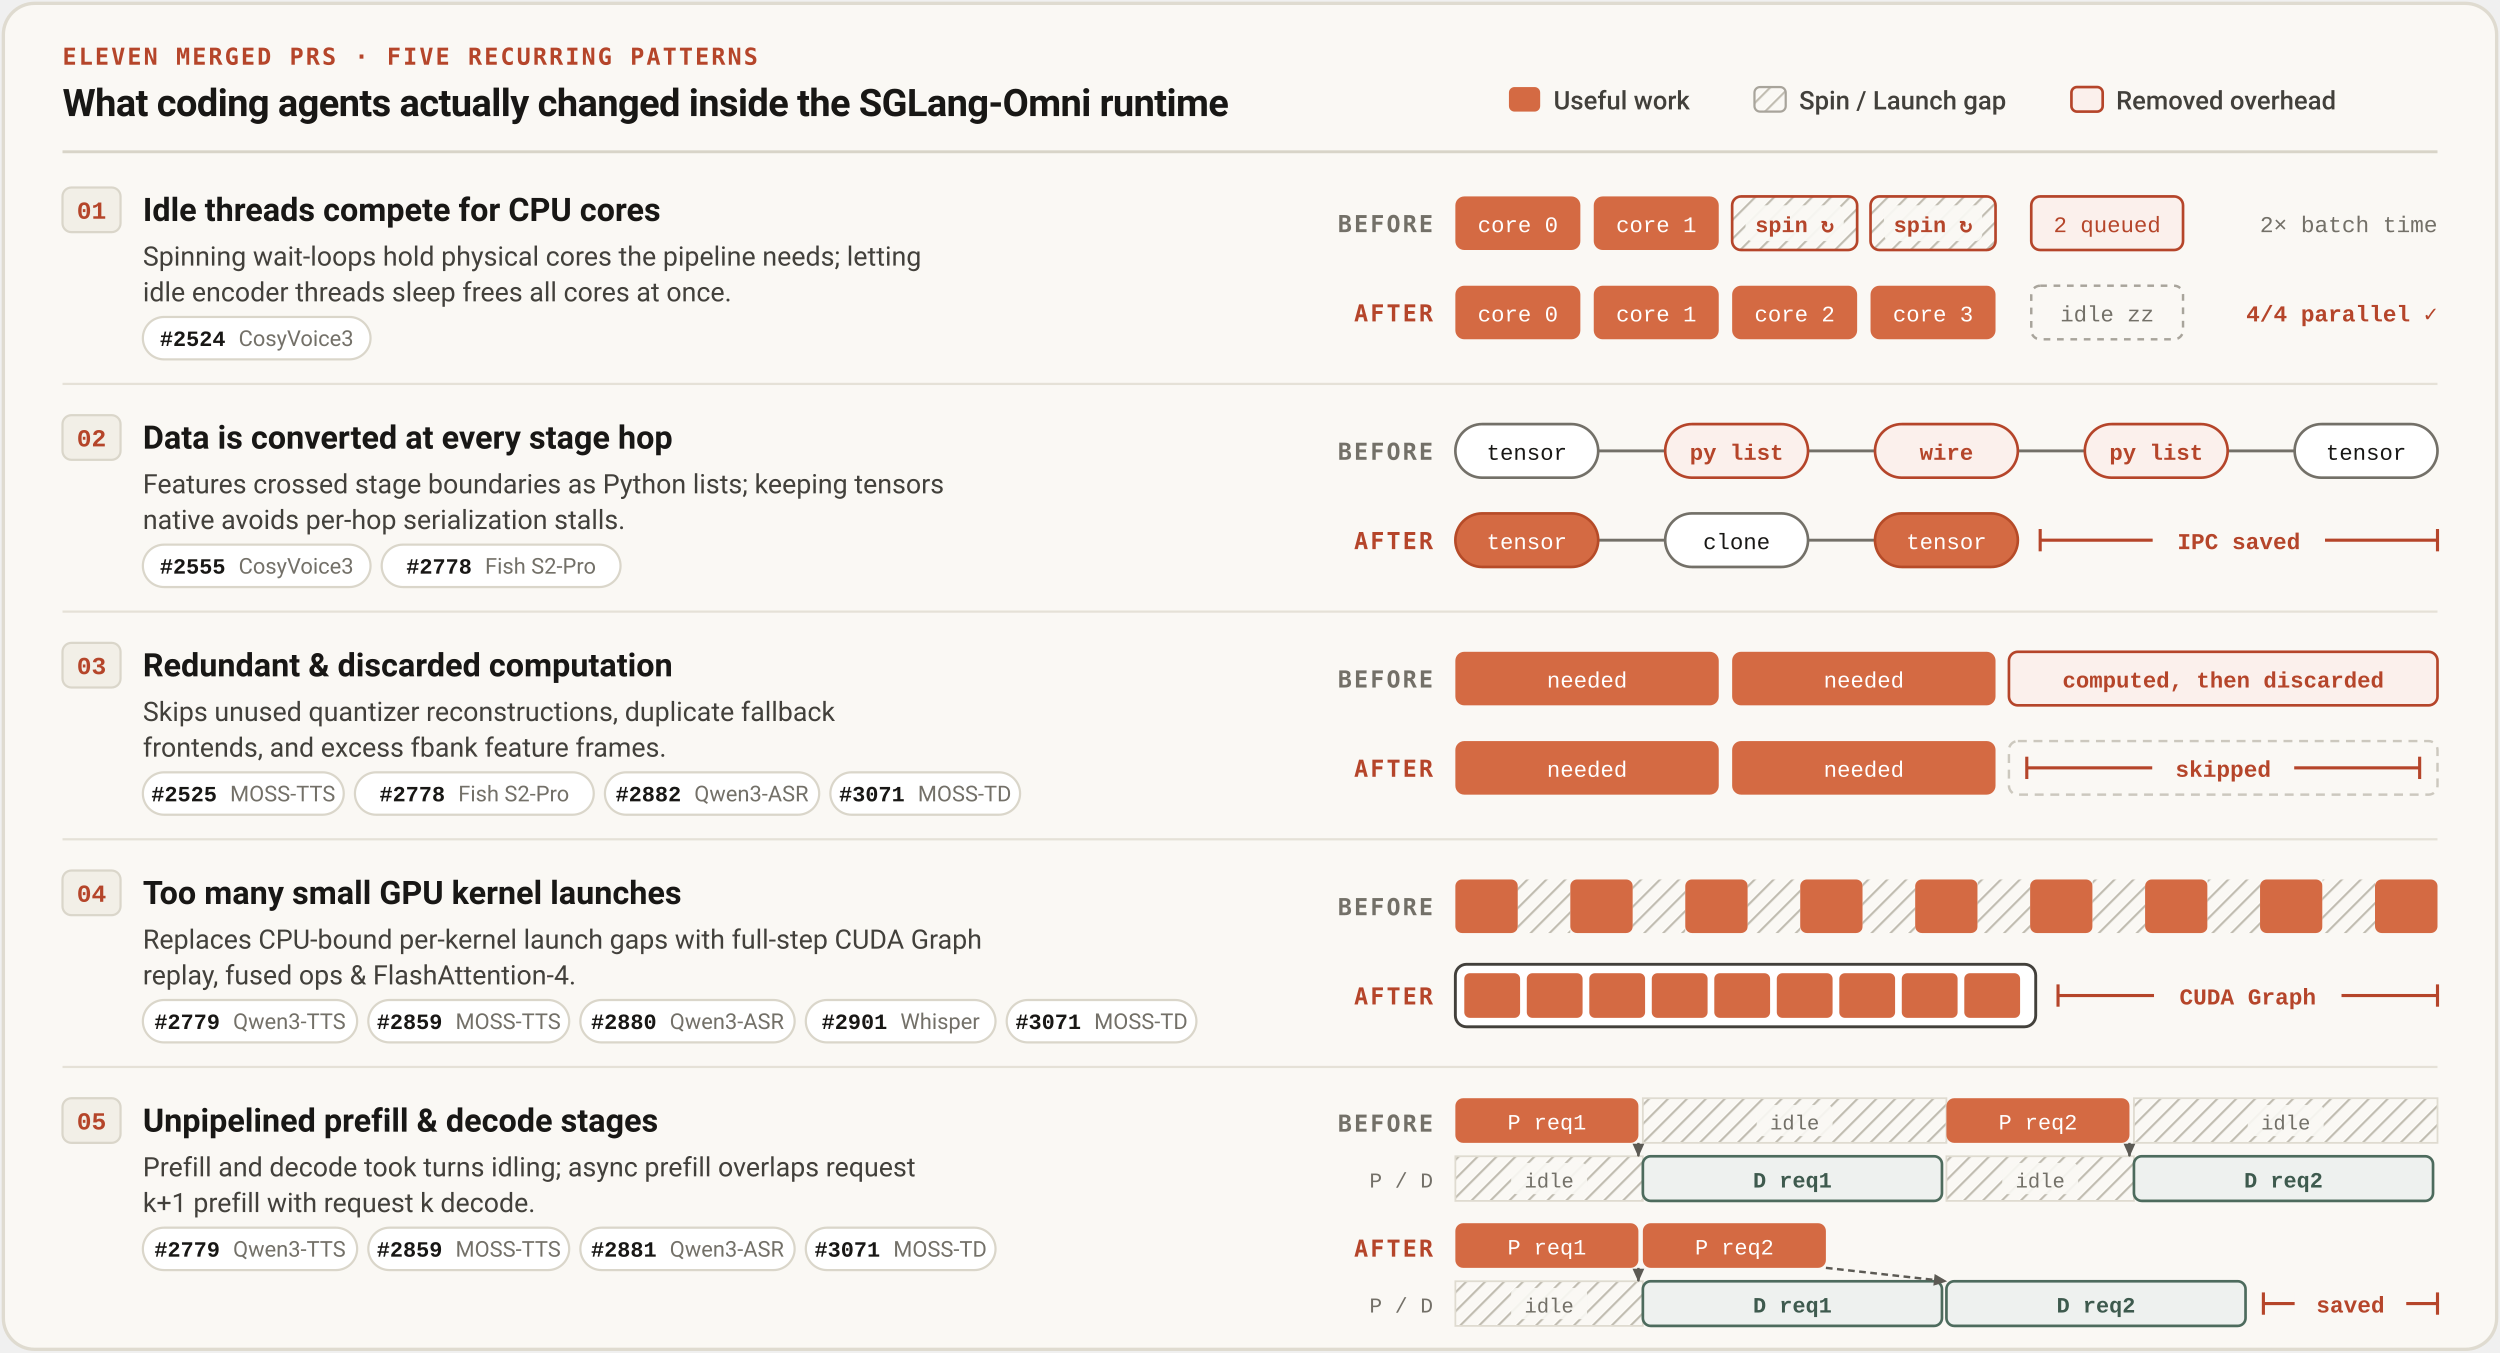
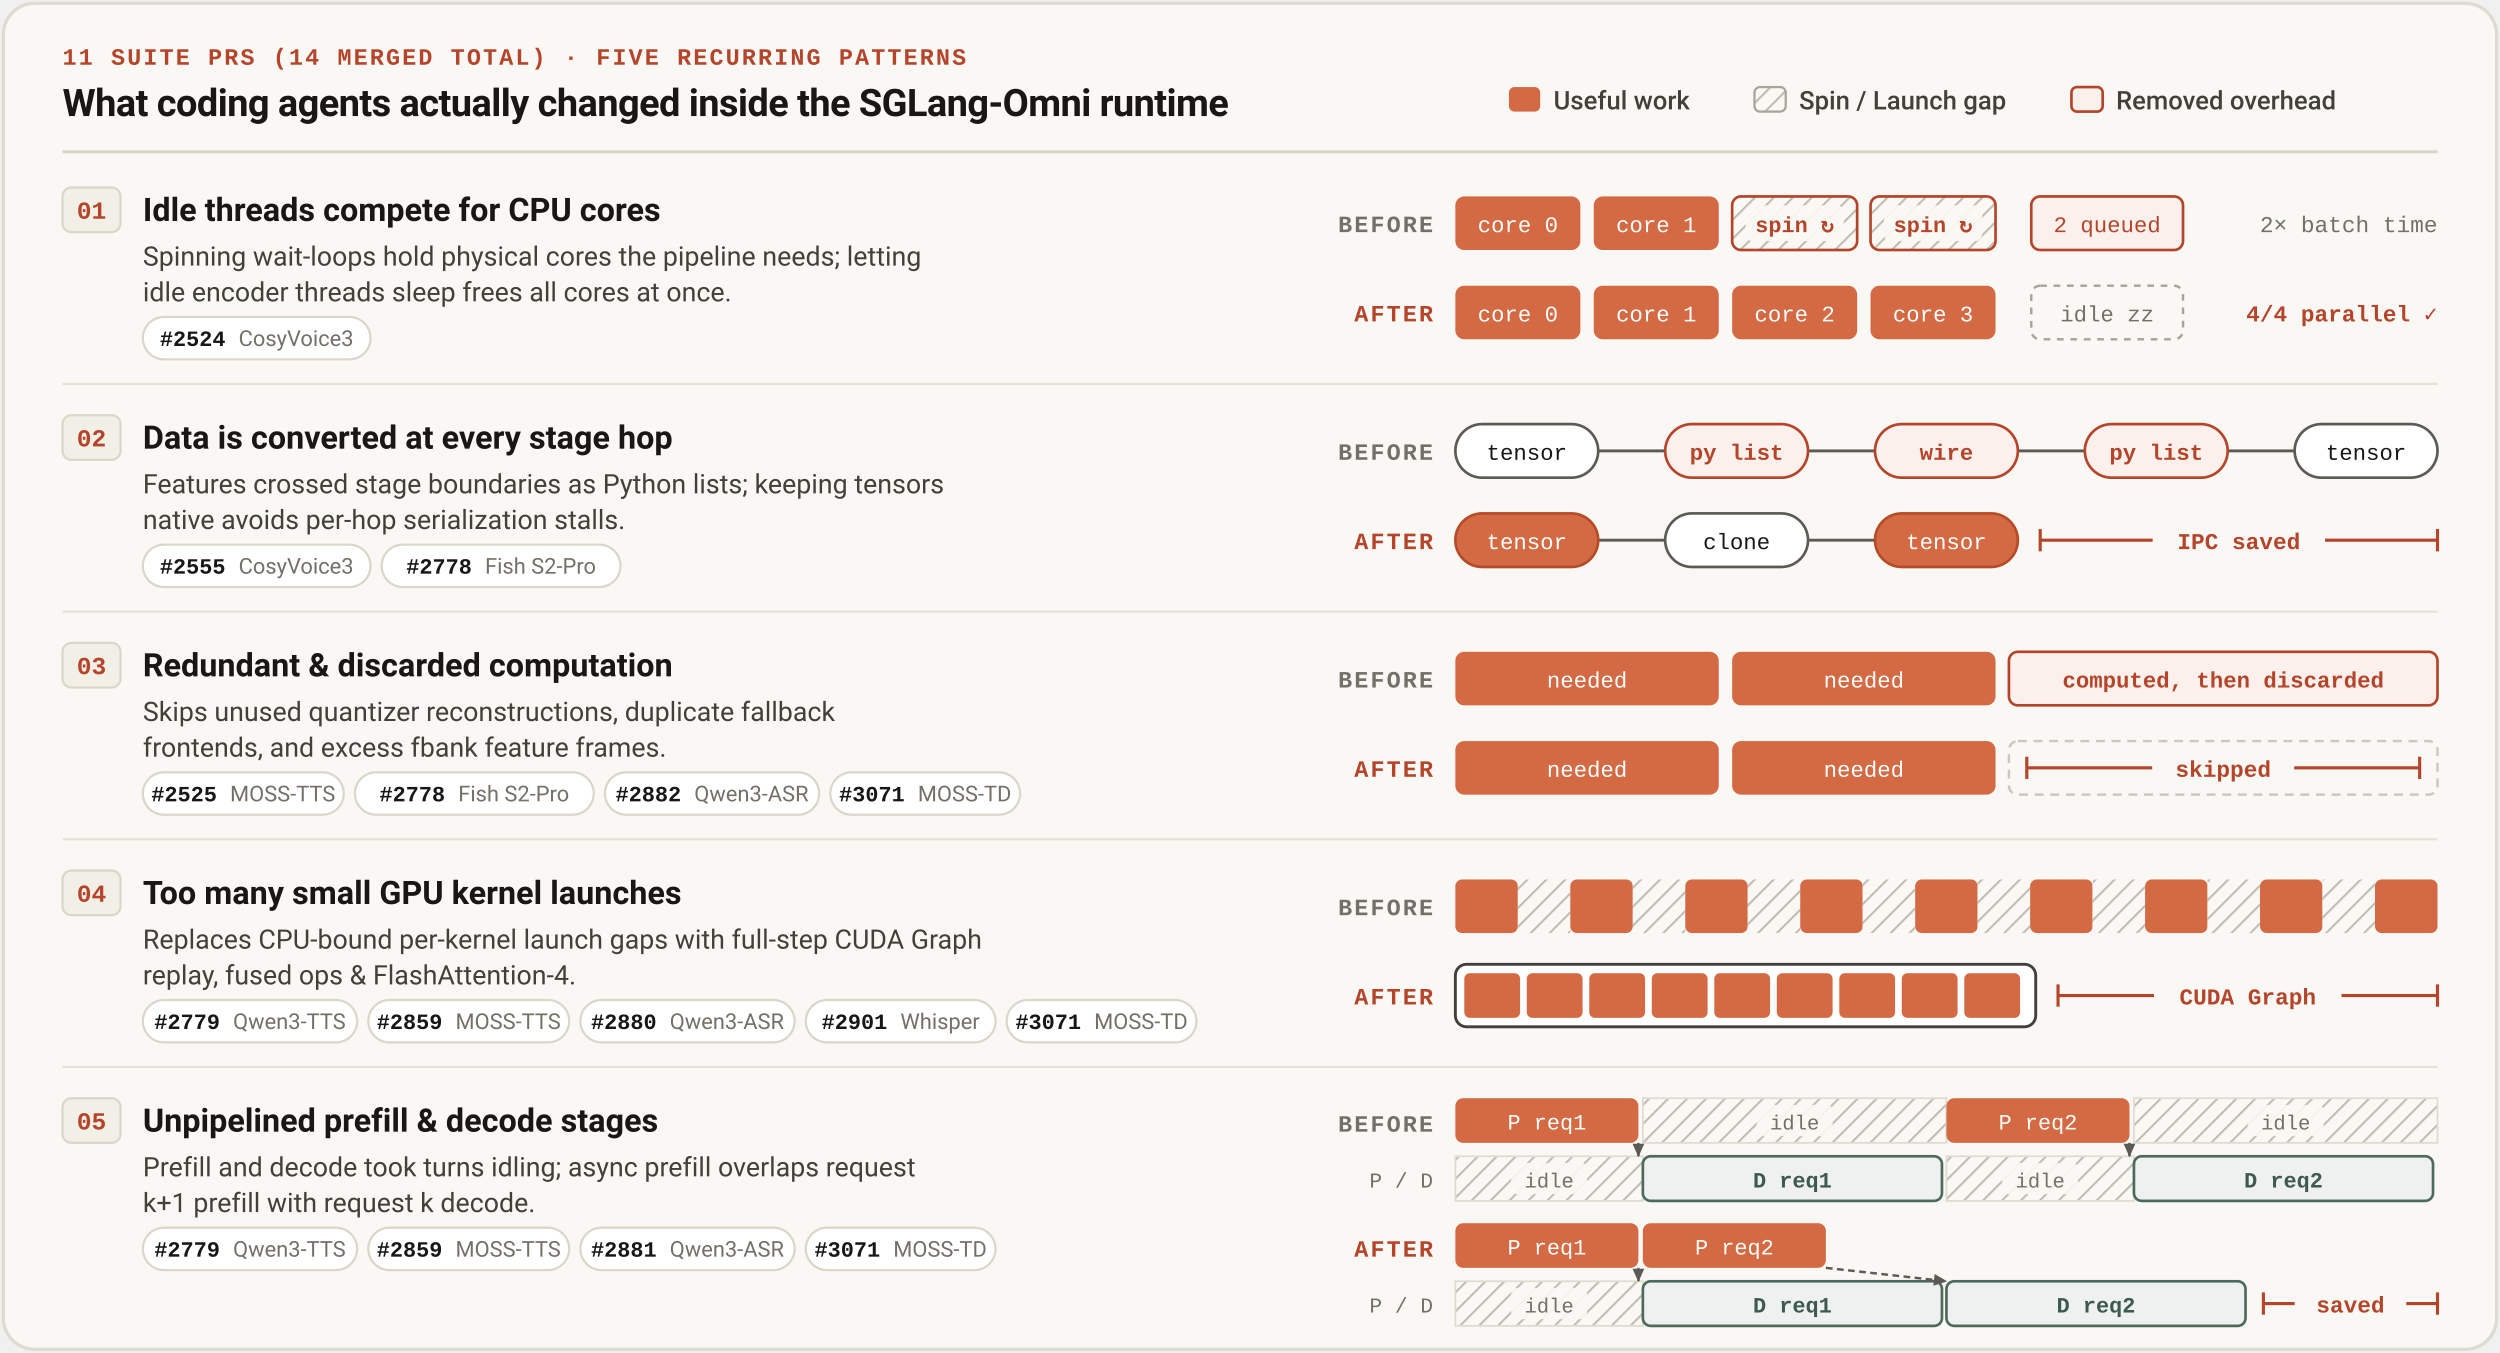
- <svg xmlns="http://www.w3.org/2000/svg" viewBox="0 0 1120 606" width="1120" height="606" role="img" aria-label="Five serving optimization patterns across 11 merged SGLang-Omni PRs">
+ <svg xmlns="http://www.w3.org/2000/svg" viewBox="0 0 1120 606" width="1120" height="606" role="img" aria-label="Five serving optimization patterns across 11 merged SGLang-Omni PRs for this benchmark suite">
  <defs>
    <style>
    .sans { font-family: -apple-system, BlinkMacSystemFont, "Segoe UI", Roboto, "Helvetica Neue", Arial, sans-serif; }
    .mono { font-family: ui-monospace, SFMono-Regular, "SF Mono", Menlo, Consolas, "Liberation Mono", monospace; }
-     .cap  { font-family: ui-monospace, SFMono-Regular, "SF Mono", Menlo, Consolas, monospace; font-size: 10.5px; font-weight: 600; letter-spacing: 0.09em; }
+     .cap  { font-family: ui-monospace, SFMono-Regular, "SF Mono", Menlo, Consolas, "Liberation Mono", monospace; font-size: 10.5px; font-weight: 600; letter-spacing: 0.09em; }
    .tx   { fill: #181715; }
    .tx2  { fill: #42403B; }
    .tx3  { fill: #737068; }
    .txr  { fill: #B5452A; }
    .txa  { fill: #A66816; }
    .txm  { fill: #3E5A4E; }
    .txw  { fill: #FFFFFF; }
    .txw2 { fill: #FFF3ED; }
    .w4   { font-weight: 400; }
    .w5   { font-weight: 500; }
    .w6   { font-weight: 600; }
    .w7   { font-weight: 700; }
</style>
    <pattern id="hatch" width="6" height="6" patternUnits="userSpaceOnUse" patternTransform="rotate(45)">
      <rect width="6" height="6" fill="#FAF8F4" />
      <line x1="0" y1="0" x2="0" y2="6" stroke="#C5C1B6" stroke-width="2" />
    </pattern>
    <marker id="p-arr" viewBox="0 0 10 10" refX="8.5" refY="5" markerWidth="6" markerHeight="6" orient="auto">
      <path d="M0 1L9 5L0 9z" fill="#5C5A54" />
    </marker>
  </defs>
  <rect x="1.5" y="1.5" width="1117" height="603" rx="14" fill="#FAF8F4" stroke="#DFDBD0" stroke-width="1.5" />
-   <text x="28" y="29" class="cap txr">ELEVEN MERGED PRS · FIVE RECURRING PATTERNS</text>
+   <text x="28" y="29" class="cap txr">11 SUITE PRS (14 MERGED TOTAL) · FIVE RECURRING PATTERNS</text>
  <text x="28" y="52" class="sans w6 tx" font-size="17" letter-spacing="-0.015em">What coding agents actually changed inside the SGLang-Omni runtime</text>
  <rect x="676" y="39" width="14" height="11" rx="2.5" fill="#D46A43" />
  <text x="696" y="49" class="sans w5 tx2" font-size="11.5">Useful work</text>
  <rect x="786" y="39" width="14" height="11" rx="2.5" fill="url(#hatch)" stroke="#A8A49B" stroke-width="1" />
  <text x="806" y="49" class="sans w5 tx2" font-size="11.5">Spin / Launch gap</text>
  <rect x="928" y="39" width="14" height="11" rx="2.5" fill="#FBF0EC" stroke="#B5452A" stroke-width="1.2" />
  <text x="948" y="49" class="sans w5 tx2" font-size="11.5">Removed overhead</text>
  <line x1="28" y1="68" x2="1092" y2="68" stroke="#D8D4C8" stroke-width="1.3" />
  <rect x="28" y="84" width="26" height="20" rx="4" fill="#F2EFE7" stroke="#DAD6CA" stroke-width="1" />
  <text x="41" y="98" text-anchor="middle" class="mono w6 txr" font-size="11">01</text>
  <text x="64" y="99" class="sans w6 tx" font-size="14.5">Idle threads compete for CPU cores</text>
  <text x="64" y="119" class="sans tx2" font-size="12">Spinning wait-loops hold physical cores the pipeline needs; letting</text>
  <text x="64" y="135" class="sans tx2" font-size="12">idle encoder threads sleep frees all cores at once.</text>
  <rect x="64" y="142" width="102" height="19" rx="9.5" fill="#FFFFFF" stroke="#DAD6CA" stroke-width="1" />
  <text x="115.0" y="155" text-anchor="middle" class="mono w6 tx" font-size="9.8">#2524 <tspan class="sans w4 tx3" font-size="9.8">CosyVoice3</tspan>
  </text>
  <line x1="28" y1="172" x2="1092" y2="172" stroke="#E5E1D7" stroke-width="1" />
  <rect x="28" y="186" width="26" height="20" rx="4" fill="#F2EFE7" stroke="#DAD6CA" stroke-width="1" />
  <text x="41" y="200" text-anchor="middle" class="mono w6 txr" font-size="11">02</text>
  <text x="64" y="201" class="sans w6 tx" font-size="14.5">Data is converted at every stage hop</text>
  <text x="64" y="221" class="sans tx2" font-size="12">Features crossed stage boundaries as Python lists; keeping tensors</text>
  <text x="64" y="237" class="sans tx2" font-size="12">native avoids per-hop serialization stalls.</text>
  <rect x="64" y="244" width="102" height="19" rx="9.5" fill="#FFFFFF" stroke="#DAD6CA" stroke-width="1" />
  <text x="115.0" y="257" text-anchor="middle" class="mono w6 tx" font-size="9.8">#2555 <tspan class="sans w4 tx3" font-size="9.8">CosyVoice3</tspan>
  </text>
  <rect x="171" y="244" width="107" height="19" rx="9.5" fill="#FFFFFF" stroke="#DAD6CA" stroke-width="1" />
  <text x="224.5" y="257" text-anchor="middle" class="mono w6 tx" font-size="9.8">#2778 <tspan class="sans w4 tx3" font-size="9.8">Fish S2-Pro</tspan>
  </text>
  <line x1="28" y1="274" x2="1092" y2="274" stroke="#E5E1D7" stroke-width="1" />
  <rect x="28" y="288" width="26" height="20" rx="4" fill="#F2EFE7" stroke="#DAD6CA" stroke-width="1" />
  <text x="41" y="302" text-anchor="middle" class="mono w6 txr" font-size="11">03</text>
  <text x="64" y="303" class="sans w6 tx" font-size="14.5">Redundant &amp; discarded computation</text>
  <text x="64" y="323" class="sans tx2" font-size="12">Skips unused quantizer reconstructions, duplicate fallback</text>
  <text x="64" y="339" class="sans tx2" font-size="12">frontends, and excess fbank feature frames.</text>
  <rect x="64" y="346" width="90" height="19" rx="9.5" fill="#FFFFFF" stroke="#DAD6CA" stroke-width="1" />
  <text x="109.0" y="359" text-anchor="middle" class="mono w6 tx" font-size="9.8">#2525 <tspan class="sans w4 tx3" font-size="9.8">MOSS-TTS</tspan>
  </text>
  <rect x="159" y="346" width="107" height="19" rx="9.5" fill="#FFFFFF" stroke="#DAD6CA" stroke-width="1" />
  <text x="212.5" y="359" text-anchor="middle" class="mono w6 tx" font-size="9.8">#2778 <tspan class="sans w4 tx3" font-size="9.8">Fish S2-Pro</tspan>
  </text>
  <rect x="271" y="346" width="96" height="19" rx="9.5" fill="#FFFFFF" stroke="#DAD6CA" stroke-width="1" />
  <text x="319.0" y="359" text-anchor="middle" class="mono w6 tx" font-size="9.8">#2882 <tspan class="sans w4 tx3" font-size="9.8">Qwen3-ASR</tspan>
  </text>
  <rect x="372" y="346" width="85" height="19" rx="9.5" fill="#FFFFFF" stroke="#DAD6CA" stroke-width="1" />
  <text x="414.5" y="359" text-anchor="middle" class="mono w6 tx" font-size="9.8">#3071 <tspan class="sans w4 tx3" font-size="9.8">MOSS-TD</tspan>
  </text>
  <line x1="28" y1="376" x2="1092" y2="376" stroke="#E5E1D7" stroke-width="1" />
  <rect x="28" y="390" width="26" height="20" rx="4" fill="#F2EFE7" stroke="#DAD6CA" stroke-width="1" />
  <text x="41" y="404" text-anchor="middle" class="mono w6 txr" font-size="11">04</text>
  <text x="64" y="405" class="sans w6 tx" font-size="14.5">Too many small GPU kernel launches</text>
  <text x="64" y="425" class="sans tx2" font-size="12">Replaces CPU-bound per-kernel launch gaps with full-step CUDA Graph</text>
  <text x="64" y="441" class="sans tx2" font-size="12">replay, fused ops &amp; FlashAttention-4.</text>
  <rect x="64" y="448" width="96" height="19" rx="9.5" fill="#FFFFFF" stroke="#DAD6CA" stroke-width="1" />
  <text x="112.0" y="461" text-anchor="middle" class="mono w6 tx" font-size="9.8">#2779 <tspan class="sans w4 tx3" font-size="9.8">Qwen3-TTS</tspan>
  </text>
  <rect x="165" y="448" width="90" height="19" rx="9.5" fill="#FFFFFF" stroke="#DAD6CA" stroke-width="1" />
  <text x="210.0" y="461" text-anchor="middle" class="mono w6 tx" font-size="9.8">#2859 <tspan class="sans w4 tx3" font-size="9.8">MOSS-TTS</tspan>
  </text>
  <rect x="260" y="448" width="96" height="19" rx="9.5" fill="#FFFFFF" stroke="#DAD6CA" stroke-width="1" />
  <text x="308.0" y="461" text-anchor="middle" class="mono w6 tx" font-size="9.8">#2880 <tspan class="sans w4 tx3" font-size="9.8">Qwen3-ASR</tspan>
  </text>
  <rect x="361" y="448" width="85" height="19" rx="9.5" fill="#FFFFFF" stroke="#DAD6CA" stroke-width="1" />
  <text x="403.5" y="461" text-anchor="middle" class="mono w6 tx" font-size="9.8">#2901 <tspan class="sans w4 tx3" font-size="9.8">Whisper</tspan>
  </text>
  <rect x="451" y="448" width="85" height="19" rx="9.5" fill="#FFFFFF" stroke="#DAD6CA" stroke-width="1" />
  <text x="493.5" y="461" text-anchor="middle" class="mono w6 tx" font-size="9.8">#3071 <tspan class="sans w4 tx3" font-size="9.8">MOSS-TD</tspan>
  </text>
  <line x1="28" y1="478" x2="1092" y2="478" stroke="#E5E1D7" stroke-width="1" />
  <rect x="28" y="492" width="26" height="20" rx="4" fill="#F2EFE7" stroke="#DAD6CA" stroke-width="1" />
  <text x="41" y="506" text-anchor="middle" class="mono w6 txr" font-size="11">05</text>
  <text x="64" y="507" class="sans w6 tx" font-size="14.5">Unpipelined prefill &amp; decode stages</text>
  <text x="64" y="527" class="sans tx2" font-size="12">Prefill and decode took turns idling; async prefill overlaps request</text>
  <text x="64" y="543" class="sans tx2" font-size="12">k+1 prefill with request k decode.</text>
  <rect x="64" y="550" width="96" height="19" rx="9.5" fill="#FFFFFF" stroke="#DAD6CA" stroke-width="1" />
  <text x="112.0" y="563" text-anchor="middle" class="mono w6 tx" font-size="9.8">#2779 <tspan class="sans w4 tx3" font-size="9.8">Qwen3-TTS</tspan>
  </text>
  <rect x="165" y="550" width="90" height="19" rx="9.5" fill="#FFFFFF" stroke="#DAD6CA" stroke-width="1" />
  <text x="210.0" y="563" text-anchor="middle" class="mono w6 tx" font-size="9.8">#2859 <tspan class="sans w4 tx3" font-size="9.8">MOSS-TTS</tspan>
  </text>
  <rect x="260" y="550" width="96" height="19" rx="9.5" fill="#FFFFFF" stroke="#DAD6CA" stroke-width="1" />
  <text x="308.0" y="563" text-anchor="middle" class="mono w6 tx" font-size="9.8">#2881 <tspan class="sans w4 tx3" font-size="9.8">Qwen3-ASR</tspan>
  </text>
  <rect x="361" y="550" width="85" height="19" rx="9.5" fill="#FFFFFF" stroke="#DAD6CA" stroke-width="1" />
  <text x="403.5" y="563" text-anchor="middle" class="mono w6 tx" font-size="9.8">#3071 <tspan class="sans w4 tx3" font-size="9.8">MOSS-TD</tspan>
  </text>
  <text x="642" y="104" text-anchor="end" class="cap tx3">BEFORE</text>
  <text x="642" y="144" text-anchor="end" class="cap txr">AFTER</text>
  <rect x="652" y="88" width="56" height="24" rx="4" fill="#D46A43" />
  <text x="680" y="104" text-anchor="middle" class="mono w5 txw" font-size="10">core 0</text>
  <rect x="714" y="88" width="56" height="24" rx="4" fill="#D46A43" />
  <text x="742" y="104" text-anchor="middle" class="mono w5 txw" font-size="10">core 1</text>
  <rect x="776" y="88" width="56" height="24" rx="4" fill="url(#hatch)" stroke="#B5452A" stroke-width="1.2" />
  <rect x="782" y="92" width="44" height="16" rx="3" fill="#FAF8F4" fill-opacity="0.92" />
  <text x="804" y="104" text-anchor="middle" class="mono w6 txr" font-size="9.8">spin ↻</text>
  <rect x="838" y="88" width="56" height="24" rx="4" fill="url(#hatch)" stroke="#B5452A" stroke-width="1.2" />
  <rect x="844" y="92" width="44" height="16" rx="3" fill="#FAF8F4" fill-opacity="0.92" />
  <text x="866" y="104" text-anchor="middle" class="mono w6 txr" font-size="9.8">spin ↻</text>
  <rect x="910" y="88" width="68" height="24" rx="4" fill="#FBF0EC" stroke="#B5452A" stroke-width="1.2" />
  <text x="944" y="104" text-anchor="middle" class="mono w5 txr" font-size="10">2 queued</text>
  <text x="1092" y="104" text-anchor="end" class="mono tx3" font-size="10.2">2× batch time</text>
  <rect x="652" y="128" width="56" height="24" rx="4" fill="#D46A43" />
  <text x="680" y="144" text-anchor="middle" class="mono w5 txw" font-size="10">core 0</text>
  <rect x="714" y="128" width="56" height="24" rx="4" fill="#D46A43" />
  <text x="742" y="144" text-anchor="middle" class="mono w5 txw" font-size="10">core 1</text>
  <rect x="776" y="128" width="56" height="24" rx="4" fill="#D46A43" />
  <text x="804" y="144" text-anchor="middle" class="mono w5 txw" font-size="10">core 2</text>
  <rect x="838" y="128" width="56" height="24" rx="4" fill="#D46A43" />
  <text x="866" y="144" text-anchor="middle" class="mono w5 txw" font-size="10">core 3</text>
  <rect x="910" y="128" width="68" height="24" rx="4" fill="#FAF8F4" stroke="#A8A49B" stroke-width="1.1" stroke-dasharray="3 3" />
  <text x="944" y="144" text-anchor="middle" class="mono tx3" font-size="10">idle zz</text>
  <text x="1092" y="144" text-anchor="end" class="mono w6 txr" font-size="10.2">4/4 parallel ✓</text>
  <text x="642" y="206" text-anchor="end" class="cap tx3">BEFORE</text>
  <text x="642" y="246" text-anchor="end" class="cap txr">AFTER</text>
-   <line x1="682" y1="202" x2="1062" y2="202" stroke="#737068" stroke-width="1.3" />
-   <rect x="652" y="190" width="64" height="24" rx="12" fill="#FFFFFF" stroke="#737068" stroke-width="1.2" />
+   <line x1="682" y1="202" x2="1062" y2="202" stroke="#5C5A54" stroke-width="1.3" />
+   <rect x="652" y="190" width="64" height="24" rx="12" fill="#FFFFFF" stroke="#5C5A54" stroke-width="1.2" />
  <text x="684" y="206" text-anchor="middle" class="mono tx w5" font-size="10">tensor</text>
  <rect x="746" y="190" width="64" height="24" rx="12" fill="#FBF0EC" stroke="#B5452A" stroke-width="1.2" />
  <text x="778" y="206" text-anchor="middle" class="mono txr w6" font-size="10">py list</text>
  <rect x="840" y="190" width="64" height="24" rx="12" fill="#FBF0EC" stroke="#B5452A" stroke-width="1.2" />
  <text x="872" y="206" text-anchor="middle" class="mono txr w6" font-size="10">wire</text>
  <rect x="934" y="190" width="64" height="24" rx="12" fill="#FBF0EC" stroke="#B5452A" stroke-width="1.2" />
  <text x="966" y="206" text-anchor="middle" class="mono txr w6" font-size="10">py list</text>
-   <rect x="1028" y="190" width="64" height="24" rx="12" fill="#FFFFFF" stroke="#737068" stroke-width="1.2" />
+   <rect x="1028" y="190" width="64" height="24" rx="12" fill="#FFFFFF" stroke="#5C5A54" stroke-width="1.2" />
  <text x="1060" y="206" text-anchor="middle" class="mono tx w5" font-size="10">tensor</text>
-   <line x1="682" y1="242" x2="870" y2="242" stroke="#737068" stroke-width="1.3" />
+   <line x1="682" y1="242" x2="870" y2="242" stroke="#5C5A54" stroke-width="1.3" />
  <rect x="652" y="230" width="64" height="24" rx="12" fill="#D46A43" stroke="#B64B28" stroke-width="1.2" />
  <text x="684" y="246" text-anchor="middle" class="mono txw w5" font-size="10">tensor</text>
-   <rect x="746" y="230" width="64" height="24" rx="12" fill="#FFFFFF" stroke="#737068" stroke-width="1.2" />
+   <rect x="746" y="230" width="64" height="24" rx="12" fill="#FFFFFF" stroke="#5C5A54" stroke-width="1.2" />
  <text x="778" y="246" text-anchor="middle" class="mono tx w5" font-size="10">clone</text>
  <rect x="840" y="230" width="64" height="24" rx="12" fill="#D46A43" stroke="#B64B28" stroke-width="1.2" />
  <text x="872" y="246" text-anchor="middle" class="mono txw w5" font-size="10">tensor</text>
  <path d="M914 242H1092M914 237V247M1092 237V247" stroke="#B5452A" stroke-width="1.4" fill="none" />
  <rect x="964.4" y="234" width="77.2" height="16" rx="3" fill="#FAF8F4" />
  <text x="1003.0" y="246" text-anchor="middle" class="mono w6 txr" font-size="10.2">IPC saved</text>
  <text x="642" y="308" text-anchor="end" class="cap tx3">BEFORE</text>
  <text x="642" y="348" text-anchor="end" class="cap txr">AFTER</text>
  <rect x="652" y="292" width="118" height="24" rx="4" fill="#D46A43" />
  <text x="711" y="308" text-anchor="middle" class="mono w5 txw" font-size="10">needed</text>
  <rect x="776" y="292" width="118" height="24" rx="4" fill="#D46A43" />
  <text x="835" y="308" text-anchor="middle" class="mono w5 txw" font-size="10">needed</text>
  <rect x="652" y="332" width="118" height="24" rx="4" fill="#D46A43" />
  <text x="711" y="348" text-anchor="middle" class="mono w5 txw" font-size="10">needed</text>
  <rect x="776" y="332" width="118" height="24" rx="4" fill="#D46A43" />
  <text x="835" y="348" text-anchor="middle" class="mono w5 txw" font-size="10">needed</text>
  <rect x="900" y="292" width="192" height="24" rx="4" fill="#FBF0EC" stroke="#B5452A" stroke-width="1.2" />
  <text x="996.0" y="308" text-anchor="middle" class="mono w6 txr" font-size="10">computed, then discarded</text>
  <rect x="900" y="332" width="192" height="24" rx="4" fill="none" stroke="#CCC8BE" stroke-width="1.1" stroke-dasharray="4 3" />
  <path d="M908 344H1084M908 339V349M1084 339V349" stroke="#B5452A" stroke-width="1.4" fill="none" />
  <rect x="964.2" y="336" width="63.6" height="16" rx="3" fill="#FAF8F4" />
  <text x="996.0" y="348" text-anchor="middle" class="mono w6 txr" font-size="10.2">skipped</text>
  <text x="642" y="410" text-anchor="end" class="cap tx3">BEFORE</text>
  <text x="642" y="450" text-anchor="end" class="cap txr">AFTER</text>
  <rect x="652.0" y="394" width="28" height="24" rx="3" fill="#D46A43" />
  <rect x="680.0" y="394" width="23.5" height="24" fill="url(#hatch)" />
  <rect x="703.5" y="394" width="28" height="24" rx="3" fill="#D46A43" />
  <rect x="731.5" y="394" width="23.5" height="24" fill="url(#hatch)" />
  <rect x="755.0" y="394" width="28" height="24" rx="3" fill="#D46A43" />
  <rect x="783.0" y="394" width="23.5" height="24" fill="url(#hatch)" />
  <rect x="806.5" y="394" width="28" height="24" rx="3" fill="#D46A43" />
  <rect x="834.5" y="394" width="23.5" height="24" fill="url(#hatch)" />
  <rect x="858.0" y="394" width="28" height="24" rx="3" fill="#D46A43" />
  <rect x="886.0" y="394" width="23.5" height="24" fill="url(#hatch)" />
  <rect x="909.5" y="394" width="28" height="24" rx="3" fill="#D46A43" />
  <rect x="937.5" y="394" width="23.5" height="24" fill="url(#hatch)" />
  <rect x="961.0" y="394" width="28" height="24" rx="3" fill="#D46A43" />
  <rect x="989.0" y="394" width="23.5" height="24" fill="url(#hatch)" />
  <rect x="1012.5" y="394" width="28" height="24" rx="3" fill="#D46A43" />
  <rect x="1040.5" y="394" width="23.5" height="24" fill="url(#hatch)" />
  <rect x="1064.0" y="394" width="28" height="24" rx="3" fill="#D46A43" />
  <rect x="652" y="432" width="260" height="28" rx="5" fill="#FFFFFF" stroke="#42403B" stroke-width="1.3" />
  <rect x="656" y="436" width="25" height="20" rx="2.5" fill="#D46A43" />
  <rect x="684" y="436" width="25" height="20" rx="2.5" fill="#D46A43" />
  <rect x="712" y="436" width="25" height="20" rx="2.5" fill="#D46A43" />
  <rect x="740" y="436" width="25" height="20" rx="2.5" fill="#D46A43" />
  <rect x="768" y="436" width="25" height="20" rx="2.5" fill="#D46A43" />
  <rect x="796" y="436" width="25" height="20" rx="2.5" fill="#D46A43" />
  <rect x="824" y="436" width="25" height="20" rx="2.5" fill="#D46A43" />
  <rect x="852" y="436" width="25" height="20" rx="2.5" fill="#D46A43" />
  <rect x="880" y="436" width="25" height="20" rx="2.5" fill="#D46A43" />
  <path d="M922 446H1092M922 441V451M1092 441V451" stroke="#B5452A" stroke-width="1.4" fill="none" />
  <rect x="965.0" y="438" width="84.0" height="16" rx="3" fill="#FAF8F4" />
  <text x="1007.0" y="450" text-anchor="middle" class="mono w6 txr" font-size="10.2">CUDA Graph</text>
  <text x="642" y="507" text-anchor="end" class="cap tx3">BEFORE</text>
  <text x="642" y="532" text-anchor="end" class="mono tx3" font-size="9.5">P / D</text>
  <text x="642" y="563" text-anchor="end" class="cap txr">AFTER</text>
  <text x="642" y="588" text-anchor="end" class="mono tx3" font-size="9.5">P / D</text>
  <rect x="652" y="492" width="82" height="20" rx="3.5" fill="#D46A43" />
  <text x="693.0" y="506" text-anchor="middle" class="mono w5 txw" font-size="9.8">P req1</text>
  <rect x="736" y="492" width="136" height="20" fill="url(#hatch)" stroke="#DFDBD0" stroke-width="0.8" />
  <rect x="787.0" y="495" width="34" height="14" rx="2.5" fill="#FAF8F4" fill-opacity="0.9" />
  <text x="804.0" y="506" text-anchor="middle" class="mono tx3" font-size="9.2">idle</text>
  <rect x="872" y="492" width="82" height="20" rx="3.5" fill="#D46A43" />
  <text x="913.0" y="506" text-anchor="middle" class="mono w5 txw" font-size="9.8">P req2</text>
  <rect x="956" y="492" width="136" height="20" fill="url(#hatch)" stroke="#DFDBD0" stroke-width="0.8" />
  <rect x="1007.0" y="495" width="34" height="14" rx="2.5" fill="#FAF8F4" fill-opacity="0.9" />
  <text x="1024.0" y="506" text-anchor="middle" class="mono tx3" font-size="9.2">idle</text>
  <rect x="652" y="518" width="84" height="20" fill="url(#hatch)" stroke="#DFDBD0" stroke-width="0.8" />
  <rect x="677.0" y="521" width="34" height="14" rx="2.5" fill="#FAF8F4" fill-opacity="0.9" />
  <text x="694.0" y="532" text-anchor="middle" class="mono tx3" font-size="9.2">idle</text>
  <rect x="736" y="518" width="134" height="20" rx="3.5" fill="#EEF1EF" stroke="#4D6B5D" stroke-width="1.2" />
  <text x="803.0" y="532" text-anchor="middle" class="mono w6 txm" font-size="9.8">D req1</text>
  <rect x="872" y="518" width="84" height="20" fill="url(#hatch)" stroke="#DFDBD0" stroke-width="0.8" />
  <rect x="897.0" y="521" width="34" height="14" rx="2.5" fill="#FAF8F4" fill-opacity="0.9" />
  <text x="914.0" y="532" text-anchor="middle" class="mono tx3" font-size="9.2">idle</text>
  <rect x="956" y="518" width="134" height="20" rx="3.5" fill="#EEF1EF" stroke="#4D6B5D" stroke-width="1.2" />
  <text x="1023.0" y="532" text-anchor="middle" class="mono w6 txm" font-size="9.8">D req2</text>
  <line x1="734" y1="512" x2="734" y2="518" stroke="#5C5A54" stroke-width="1.1" marker-end="url(#p-arr)" />
  <line x1="954" y1="512" x2="954" y2="518" stroke="#5C5A54" stroke-width="1.1" marker-end="url(#p-arr)" />
  <rect x="652" y="548" width="82" height="20" rx="3.5" fill="#D46A43" />
  <text x="693.0" y="562" text-anchor="middle" class="mono w5 txw" font-size="9.8">P req1</text>
  <rect x="736" y="548" width="82" height="20" rx="3.5" fill="#D46A43" />
  <text x="777.0" y="562" text-anchor="middle" class="mono w5 txw" font-size="9.8">P req2</text>
  <rect x="652" y="574" width="84" height="20" fill="url(#hatch)" stroke="#DFDBD0" stroke-width="0.8" />
  <rect x="677.0" y="577" width="34" height="14" rx="2.5" fill="#FAF8F4" fill-opacity="0.9" />
  <text x="694.0" y="588" text-anchor="middle" class="mono tx3" font-size="9.2">idle</text>
  <rect x="736" y="574" width="134" height="20" rx="3.5" fill="#EEF1EF" stroke="#4D6B5D" stroke-width="1.2" />
  <text x="803.0" y="588" text-anchor="middle" class="mono w6 txm" font-size="9.8">D req1</text>
  <rect x="872" y="574" width="134" height="20" rx="3.5" fill="#EEF1EF" stroke="#4D6B5D" stroke-width="1.2" />
  <text x="939.0" y="588" text-anchor="middle" class="mono w6 txm" font-size="9.8">D req2</text>
  <line x1="734" y1="568" x2="734" y2="574" stroke="#5C5A54" stroke-width="1.1" marker-end="url(#p-arr)" />
  <line x1="818" y1="568" x2="872" y2="574" stroke="#5C5A54" stroke-width="1.1" stroke-dasharray="3 2" marker-end="url(#p-arr)" />
  <path d="M1014 584H1092M1014 579V589M1092 579V589" stroke="#B5452A" stroke-width="1.4" fill="none" />
  <rect x="1028.0" y="576" width="50.0" height="16" rx="3" fill="#FAF8F4" />
  <text x="1053.0" y="588" text-anchor="middle" class="mono w6 txr" font-size="10.2">saved</text>
</svg>
